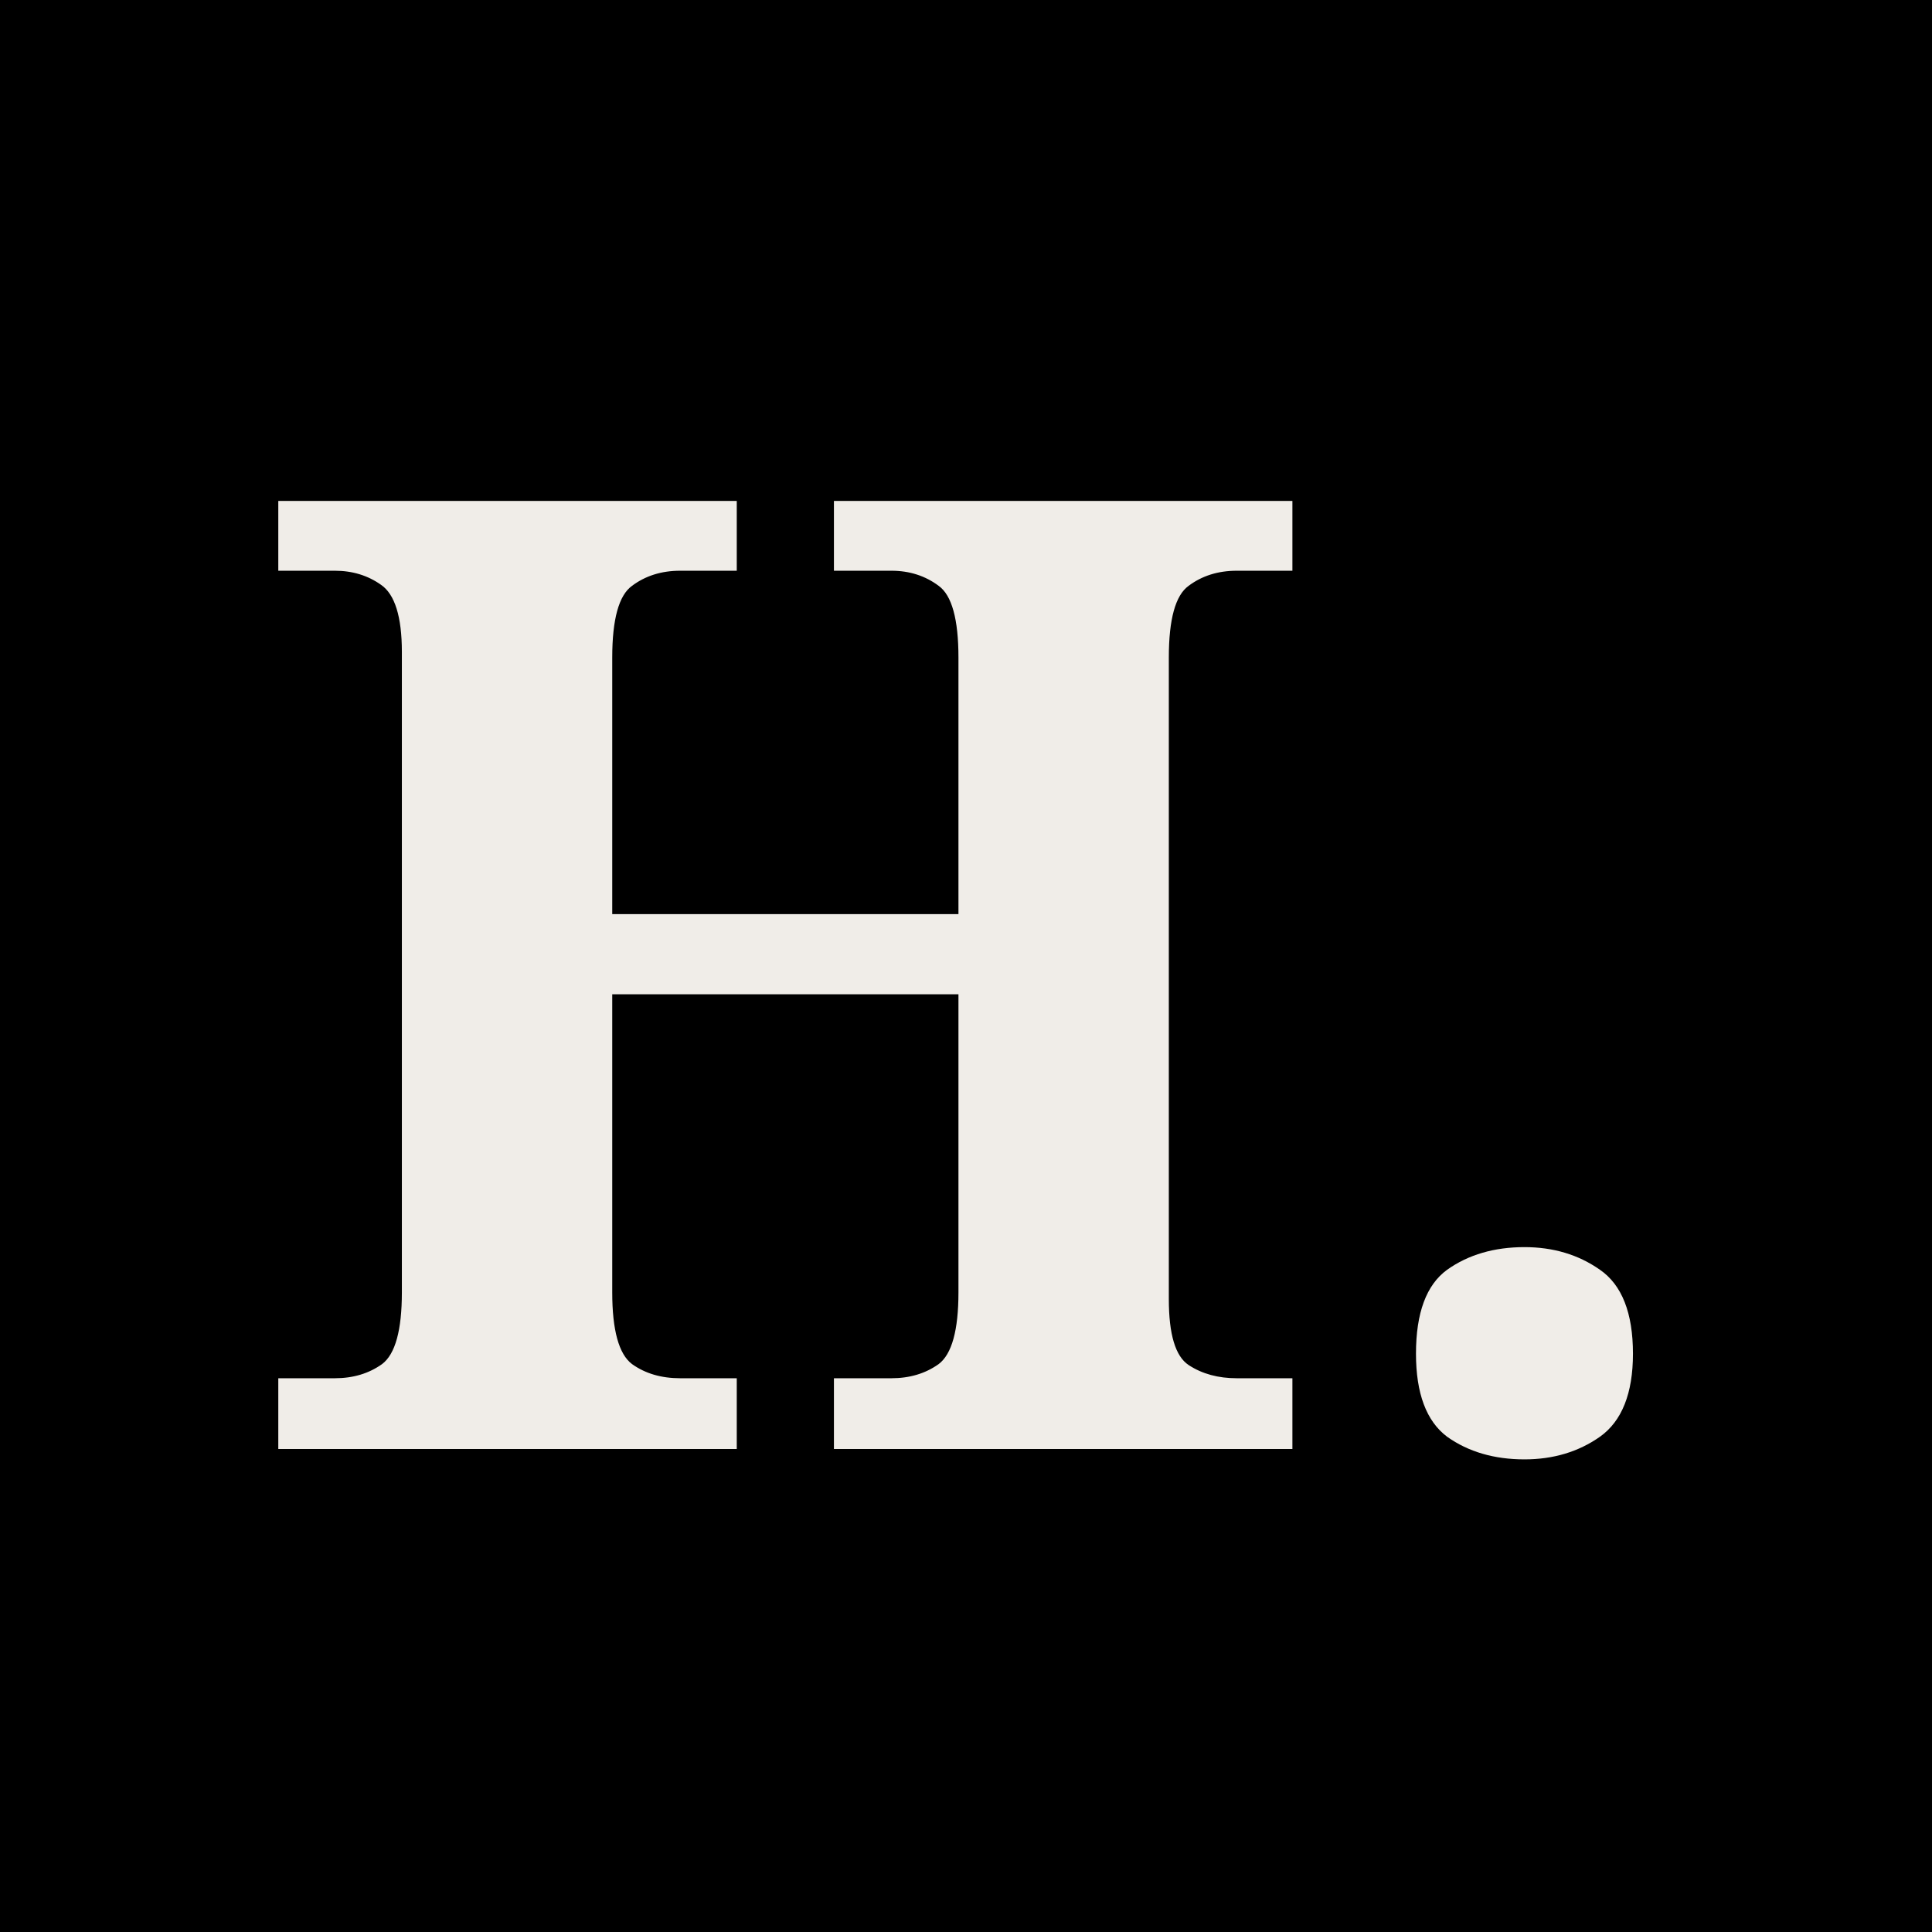
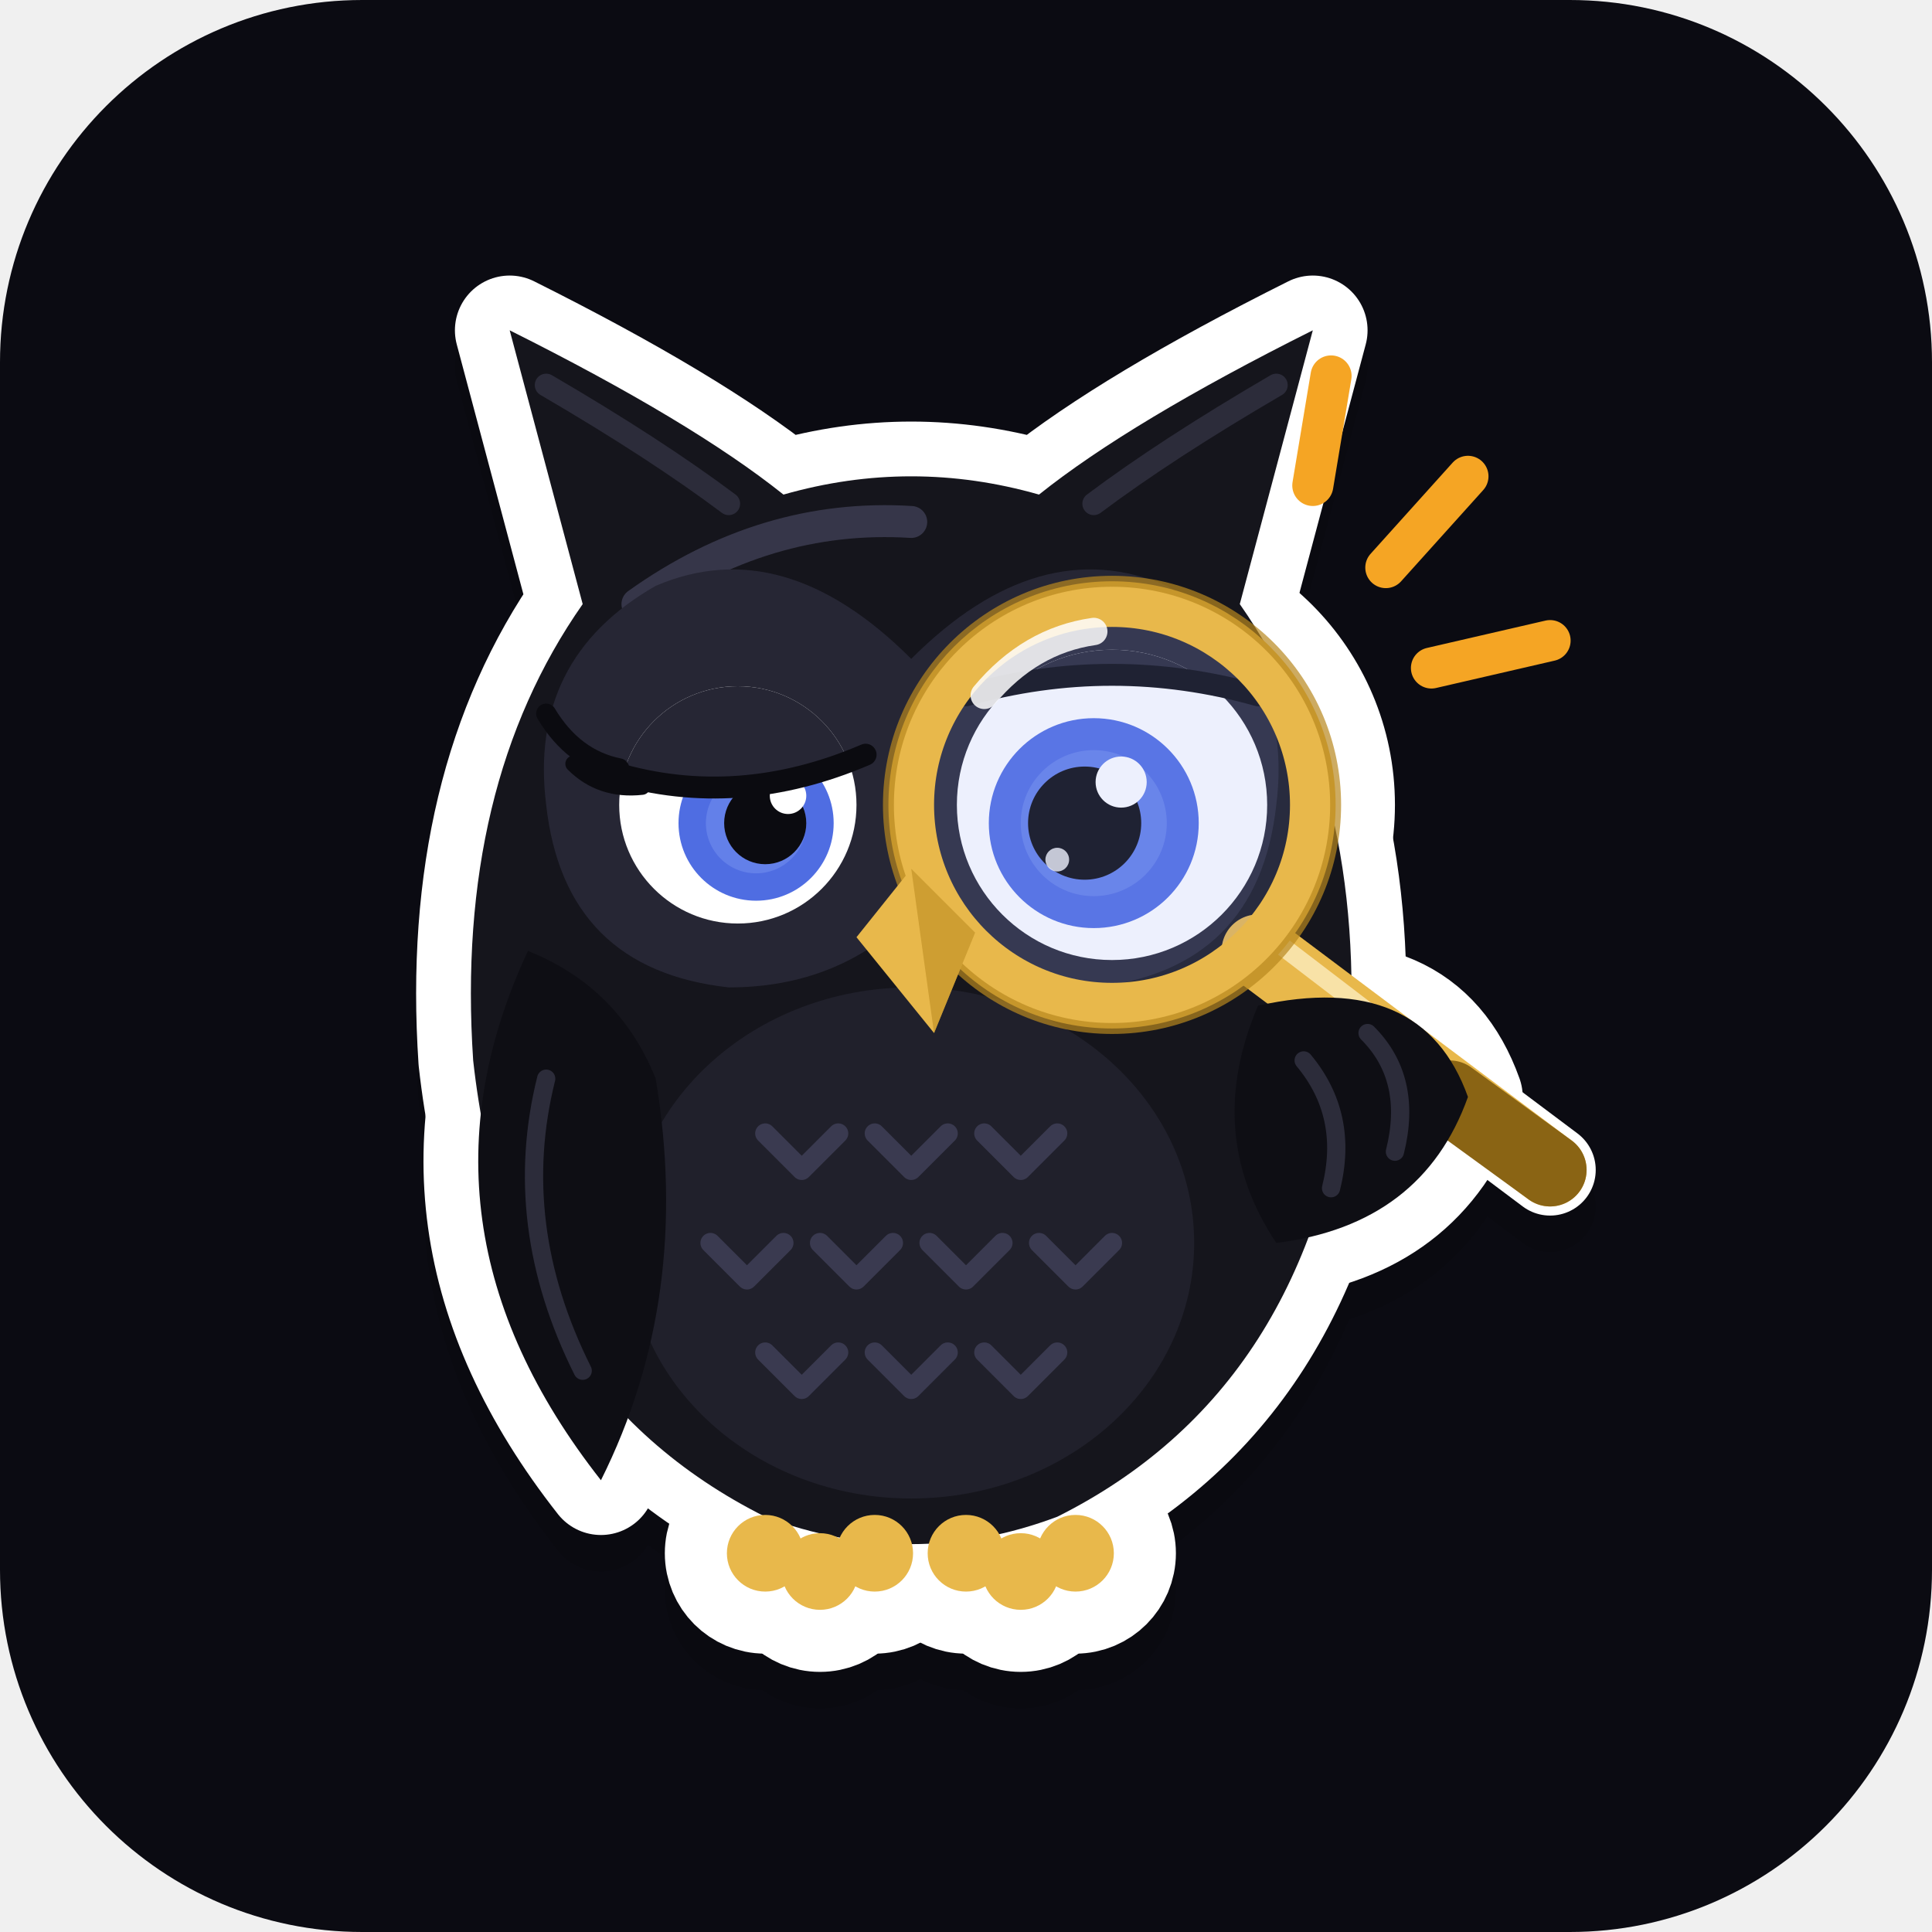
- <svg xmlns="http://www.w3.org/2000/svg" viewBox="0 0 32 32">
-   <rect width="32" height="32" fill="#000000" />
-   <text x="4" y="24" font-family="Georgia, serif" font-size="22" font-weight="700" fill="#f0ede8">H.</text>
+ <svg xmlns="http://www.w3.org/2000/svg" viewBox="0 0 512 512" role="img" aria-label="History Optional">
+   <rect width="512" height="512" rx="96" fill="#0b0b12" />
+   <svg x="48" y="44" width="416" height="416" viewBox="4 -4 172 172" preserveAspectRatio="xMidYMid meet">
+     <defs>
+       <clipPath id="eyeL">
+         <circle cx="65" cy="66" r="13" />
+       </clipPath>
+       <clipPath id="eyeR">
+         <circle cx="106" cy="66" r="17" />
+       </clipPath>
+       <g id="sil">
+         <path d="M48 44 L40 14 Q60 24 70 32 Q84 28 98 32 Q108 24 128 14 L120 44 Q134 64 132 94 Q128 130 100 144 Q84 150 68 144 Q40 130 36 94 Q34 64 48 44 Z" />
+         <path d="M42 82 Q28 112 50 140 Q60 120 56 96 Q52 86 42 82 Z" />
+         <path d="M122 88 Q140 84 145 98 Q140 112 124 114 Q116 102 122 88 Z" />
+         <circle cx="106" cy="66" r="25" />
+         <path d="M122 82 L154 106" stroke-width="10" stroke-linecap="round" />
+         <circle cx="68" cy="148" r="5" />
+         <circle cx="74" cy="150" r="5" />
+         <circle cx="80" cy="148" r="5" />
+         <circle cx="90" cy="148" r="5" />
+         <circle cx="96" cy="150" r="5" />
+         <circle cx="102" cy="148" r="5" />
+       </g>
+     </defs>
+     <use href="#sil" fill="#000" stroke="#000" stroke-width="12" stroke-linejoin="round" opacity=".10" transform="translate(0 4)" />
+     <use href="#sil" fill="#fff" stroke="#fff" stroke-width="12" stroke-linejoin="round" />
+     <path d="M48 44 L40 14 Q60 24 70 32 Q84 28 98 32 Q108 24 128 14 L120 44 Q134 64 132 94 Q128 130 100 144 Q84 150 68 144 Q40 130 36 94 Q34 64 48 44 Z" fill="#15151c" />
+     <path d="M44 20 Q56 27 64 33" stroke="#2c2c3a" stroke-width="2.5" fill="none" stroke-linecap="round" />
+     <path d="M124 20 Q112 27 104 33" stroke="#2c2c3a" stroke-width="2.5" fill="none" stroke-linecap="round" />
+     <path d="M54 44 Q68 34 84 35" stroke="#3a3a4e" stroke-width="3.5" fill="none" stroke-linecap="round" opacity=".9" />
+     <ellipse cx="84" cy="114" rx="31" ry="28" fill="#20202b" />
+     <g stroke="#3a3a50" stroke-width="2.2" fill="none" stroke-linecap="round" stroke-linejoin="round">
+       <path d="M68 102 l4 4 l4 -4" />
+       <path d="M80 102 l4 4 l4 -4" />
+       <path d="M92 102 l4 4 l4 -4" />
+       <path d="M62 114 l4 4 l4 -4" />
+       <path d="M74 114 l4 4 l4 -4" />
+       <path d="M86 114 l4 4 l4 -4" />
+       <path d="M98 114 l4 4 l4 -4" />
+       <path d="M68 126 l4 4 l4 -4" />
+       <path d="M80 126 l4 4 l4 -4" />
+       <path d="M92 126 l4 4 l4 -4" />
+     </g>
+     <path d="M84 50 Q70 36 56 42 Q42 50 44 66 Q46 84 64 86 Q76 86 84 78 Q92 86 104 86 Q122 84 124 66 Q126 50 112 42 Q98 36 84 50 Z" fill="#262634" />
+     <circle cx="65" cy="66" r="13" fill="#fff" />
+     <g clip-path="url(#eyeL)">
+       <circle cx="67" cy="68" r="8.5" fill="#4f6de2" />
+       <circle cx="67" cy="68" r="5.5" fill="#8aa2f5" opacity=".35" />
+       <circle cx="68" cy="68" r="4.5" fill="#0b0b10" />
+       <circle cx="70.5" cy="65" r="2" fill="#fff" />
+       <path class="lid" d="M48 63 Q65 67 82 60 L82 44 L48 44 Z" fill="#262634" />
+     </g>
+     <path d="M51.5 62.5 Q65 66.5 79 60.5" stroke="#0b0b10" stroke-width="2.4" fill="none" stroke-linecap="round" />
+     <path d="M52 62 Q47 61 44 56" stroke="#0b0b10" stroke-width="2.2" fill="none" stroke-linecap="round" />
+     <path d="M54.5 64 Q50 64.5 47 61.5" stroke="#0b0b10" stroke-width="1.8" fill="none" stroke-linecap="round" />
+     <path d="M122 82 L154 106" stroke="#e8b84b" stroke-width="8" stroke-linecap="round" />
+     <path d="M143 98 L154 106" stroke="#8a6414" stroke-width="8" stroke-linecap="round" />
+     <path d="M124 81 L141 94" stroke="#fff3cf" stroke-width="2" stroke-linecap="round" opacity=".7" />
+     <circle cx="106" cy="66" r="17" fill="#fff" />
+     <g clip-path="url(#eyeR)">
+       <circle cx="104" cy="68" r="11.5" fill="#4f6de2" />
+       <circle cx="104" cy="68" r="8" fill="#8aa2f5" opacity=".35" />
+       <circle cx="103" cy="68" r="6.2" fill="#0b0b10" />
+       <circle cx="107" cy="63.5" r="2.8" fill="#fff" />
+       <circle cx="100" cy="72" r="1.3" fill="#fff" opacity=".8" />
+       <path d="M86 55 Q106 49 126 55 L126 36 L86 36 Z" fill="#262634" />
+     </g>
+     <path d="M90 54 Q106 49.5 122 54" stroke="#0b0b10" stroke-width="2.4" fill="none" stroke-linecap="round" />
+     <circle cx="106" cy="66" r="22" fill="#8aa2f5" opacity=".16" />
+     <circle cx="106" cy="66" r="22" fill="none" stroke="#e8b84b" stroke-width="5" />
+     <circle cx="106" cy="66" r="24.5" fill="none" stroke="#b8881e" stroke-width="1.2" opacity=".7" />
+     <path d="M92 54 Q97 48 104 47" stroke="#fff" stroke-width="3" fill="none" stroke-linecap="round" opacity=".85" />
+     <path d="M84 73 L91 80 L86.5 91 L78 80.5 Z" fill="#e8b84b" />
+     <path d="M84 73 L91 80 L86.5 91 Z" fill="#b8881e" opacity=".55" />
+     <path d="M42 82 Q28 112 50 140 Q60 120 56 96 Q52 86 42 82 Z" fill="#0e0e14" />
+     <path d="M44 96 Q40 112 48 128" stroke="#2c2c3a" stroke-width="2" fill="none" stroke-linecap="round" />
+     <path d="M122 88 Q140 84 145 98 Q140 112 124 114 Q116 102 122 88 Z" fill="#0e0e14" />
+     <path d="M134 91 Q139 96 137 104" stroke="#2c2c3a" stroke-width="2" fill="none" stroke-linecap="round" />
+     <path d="M127 94 Q132 100 130 108" stroke="#2c2c3a" stroke-width="2" fill="none" stroke-linecap="round" />
+     <g fill="#e8b84b">
+       <circle cx="68" cy="148" r="4.2" />
+       <circle cx="74" cy="150" r="4.2" />
+       <circle cx="80" cy="148" r="4.2" />
+       <circle cx="90" cy="148" r="4.2" />
+       <circle cx="96" cy="150" r="4.2" />
+       <circle cx="102" cy="148" r="4.2" />
+     </g>
+     <g class="spark" stroke="#f5a524" stroke-width="4.5" stroke-linecap="round">
+       <path d="M136 40 L145 30" />
+       <path d="M141 51 L154 48" />
+       <path d="M128 31 L130 19" />
+     </g>
+   </svg>
</svg>
